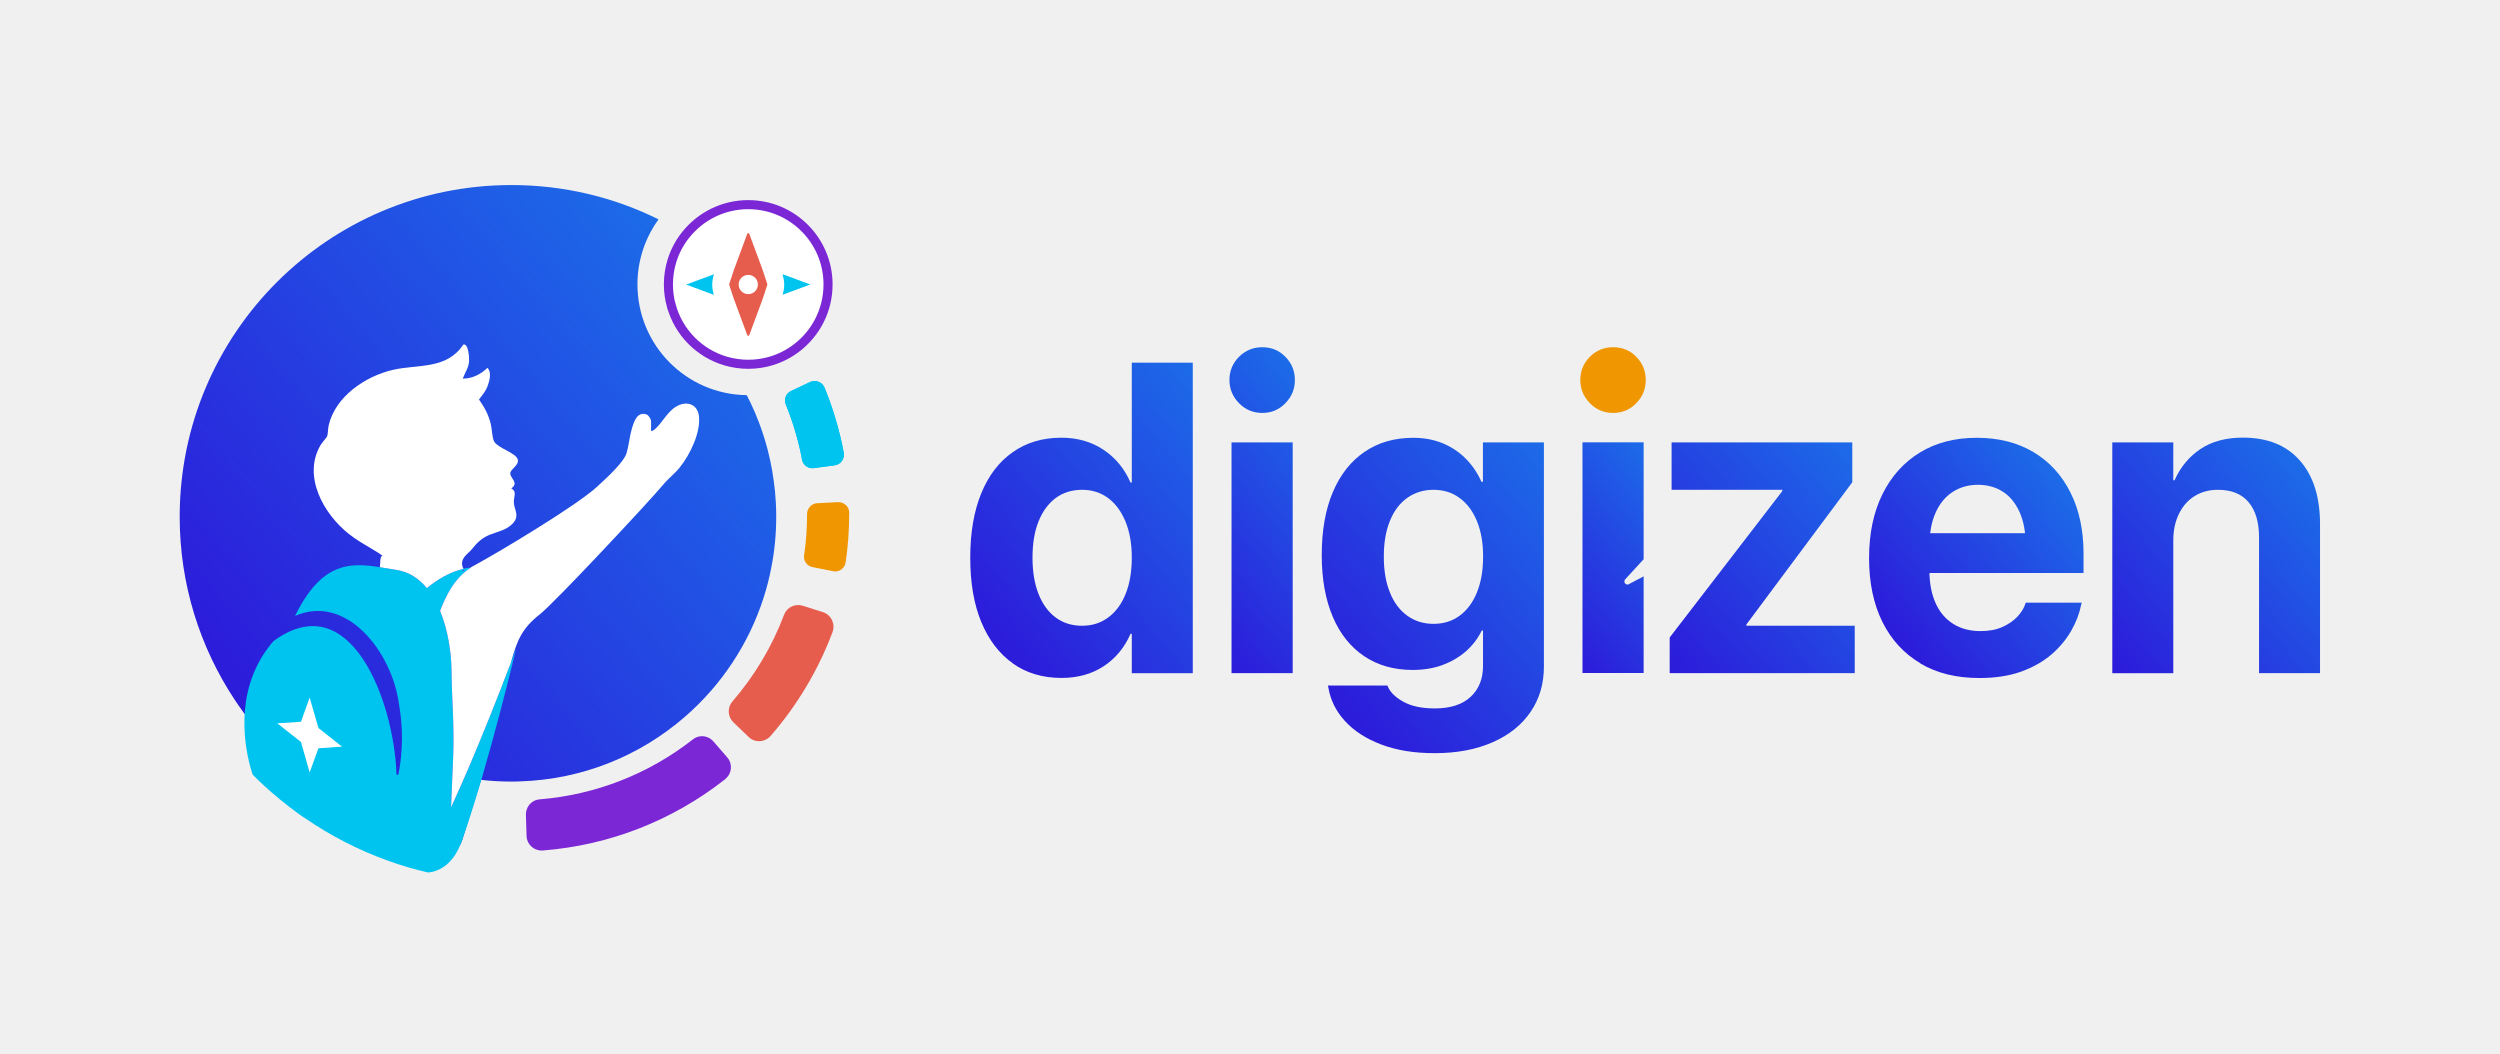
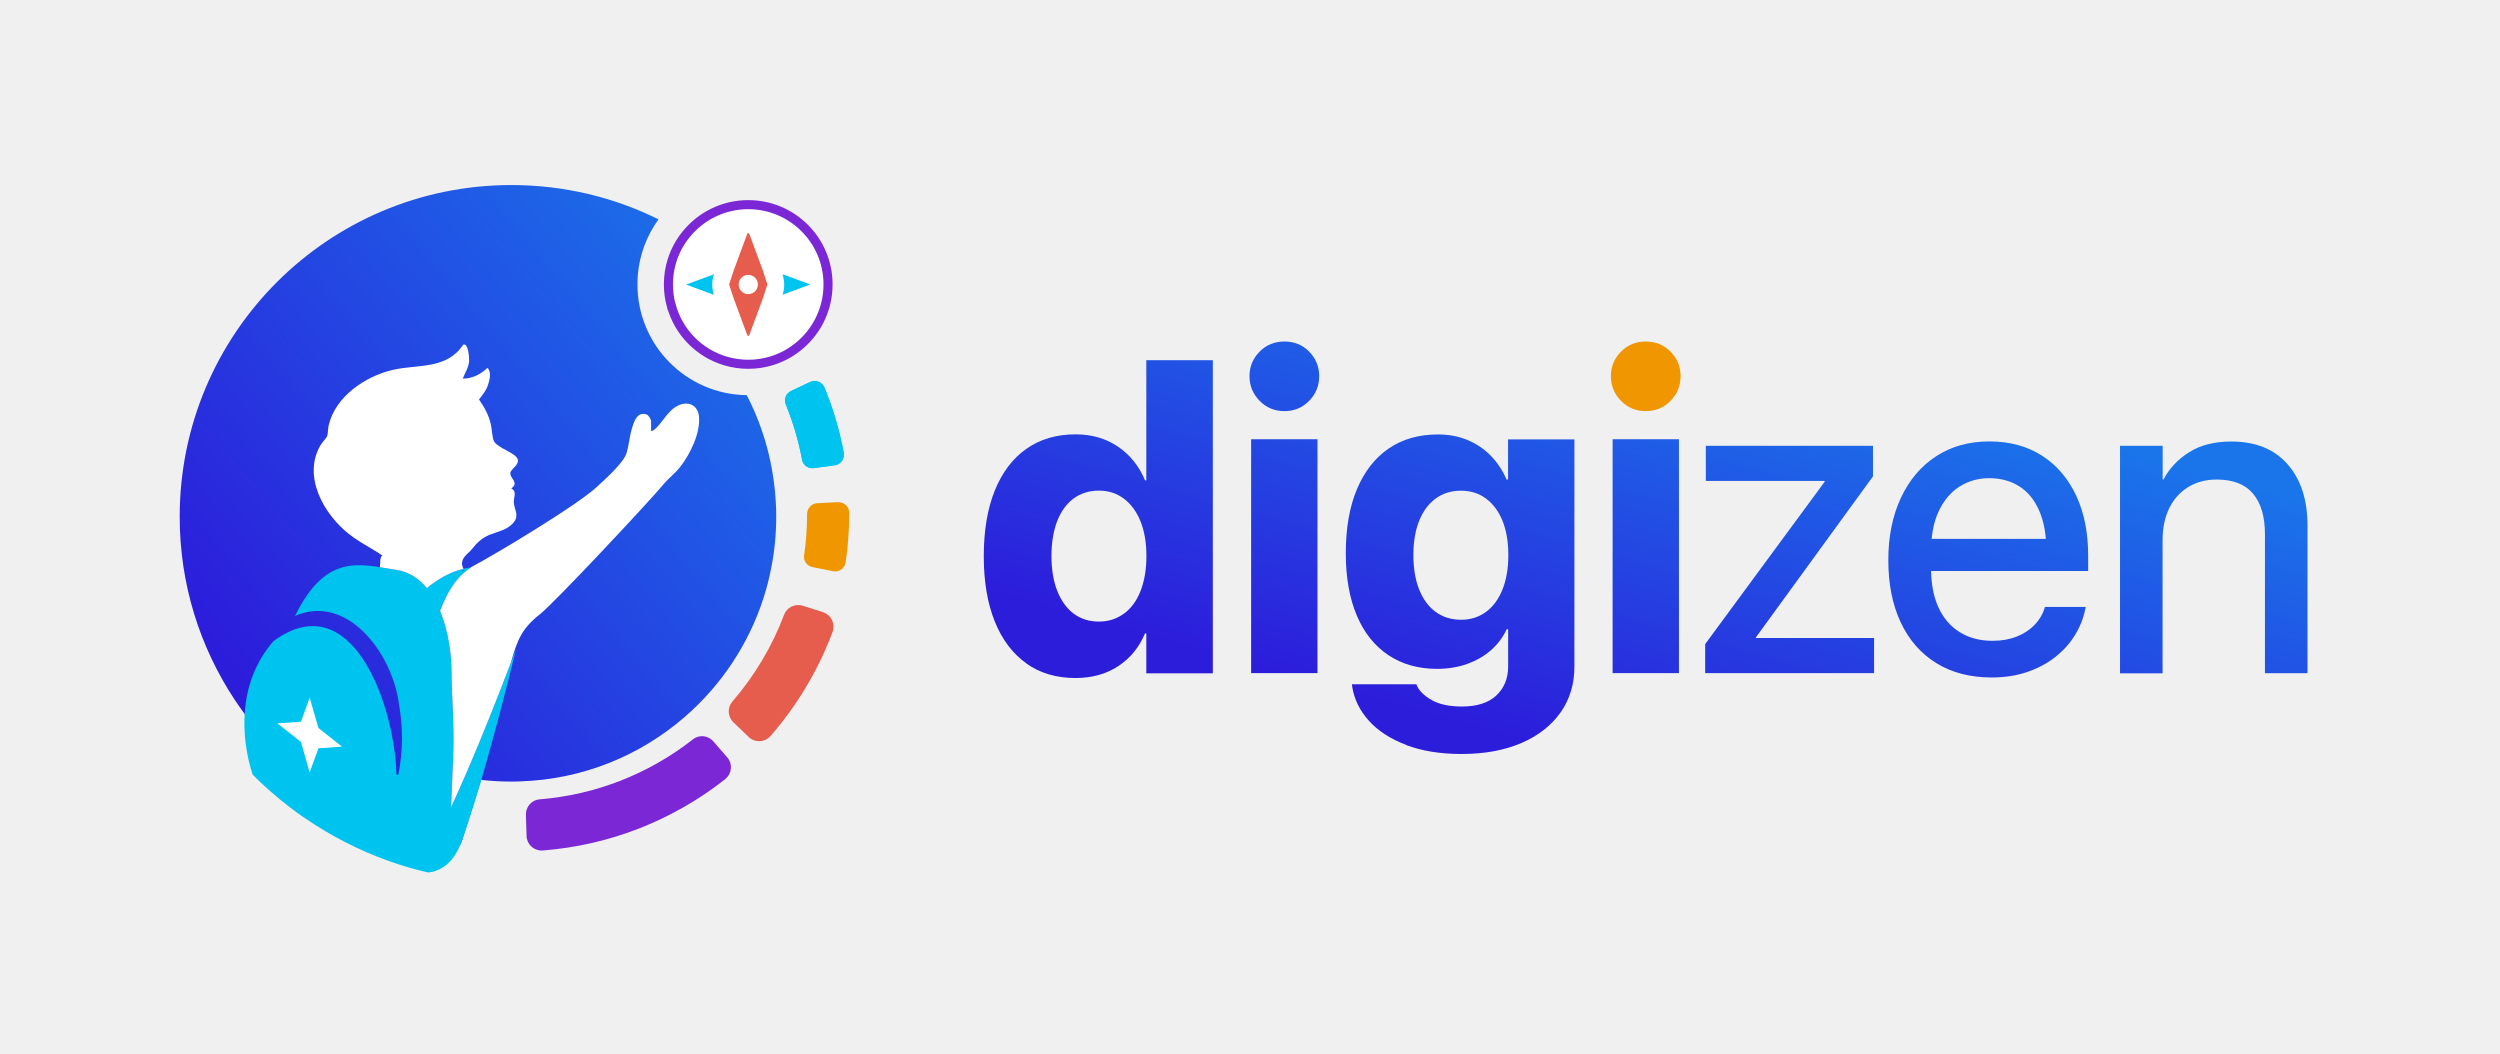
- <svg xmlns="http://www.w3.org/2000/svg" xmlns:xlink="http://www.w3.org/1999/xlink" id="uuid-54dd430a-8ca2-4b5d-a748-763c5aca49c4" data-name="Layer 3" viewBox="0 0 275.47 116.04">
+ <svg xmlns="http://www.w3.org/2000/svg" xmlns:xlink="http://www.w3.org/1999/xlink" id="uuid-0cb9dfac-a95f-4fc9-a648-6f4105704fce" data-name="Layer 3" viewBox="0 0 275.47 116.04">
  <defs>
    <style>
-       .uuid-e8d4b2aa-c310-4407-916a-7b0d650b1514 {
+       .uuid-ad453a1c-1adc-4b69-880e-98a862c9dd1a {
        fill: #7b27d6;
      }

-       .uuid-c2200bca-7969-4b45-905e-5d0b3ff6adca {
+       .uuid-d2f9469f-7782-4cbb-adc9-e5c030cc1e63 {
+         fill: url(#uuid-9f5032cc-0478-4e25-a306-f94b8fb68f92);
+       }
+ 
+       .uuid-44d50ba0-ad30-4195-bbfa-5019a5487cf6 {
        fill: #00c4f0;
      }

-       .uuid-1094ec5c-d4b4-4fb6-a9fd-8b80856f6ae3 {
+       .uuid-ecd4db2d-116a-471c-8a7a-ea54dcce4ba9 {
        stroke: #7b27d6;
        stroke-miterlimit: 10;
      }

-       .uuid-1094ec5c-d4b4-4fb6-a9fd-8b80856f6ae3, .uuid-4352c383-1aaf-4f07-85a2-c19458f50c7a {
+       .uuid-ecd4db2d-116a-471c-8a7a-ea54dcce4ba9, .uuid-02273982-11e5-4e26-b271-767dc7e27fa2 {
        fill: #fff;
      }

-       .uuid-0cc2ea53-b822-4b95-a240-4e79415fd882 {
+       .uuid-d3f07891-f6b2-41fa-b39e-313323fcd42e {
+         fill: url(#uuid-241105c5-b5ab-485d-902b-e8ff6da12ccc);
+       }
+ 
+       .uuid-2f65bf6f-12e8-4bad-aeb3-418c81031740 {
        fill: #ef9600;
      }

-       .uuid-27b17499-613f-4f00-9e88-f19965e510c2 {
-         fill: url(#uuid-09a02f0d-dc8b-465e-aa30-e6263bd00ccb);
+       .uuid-f99e67ae-522f-45af-a4dd-b4704f3816ed {
+         fill: url(#uuid-3a47bfce-c553-4d3f-acc7-d4d54d2db7a9);
      }

-       .uuid-5fc6a826-6c99-485f-aa26-dfef04e0a93c {
-         fill: url(#uuid-5a852bc3-b9dc-49de-baf8-50f4238c12a8);
+       .uuid-8ccf2942-a934-4639-bfd0-5e1a4126a83e {
+         fill: url(#uuid-a05eca27-40e7-4970-9658-2989fb56f553);
      }

-       .uuid-4dbe294a-02fe-4221-92e2-d9b28843c18c {
-         fill: url(#uuid-750b180b-ed5c-4b66-af7e-a69e4e95897d);
+       .uuid-e81dcf20-a599-41ca-9feb-ae9603f1129d {
+         fill: url(#uuid-842d9f75-f4bf-4cda-b008-a983162ae84b);
      }

-       .uuid-f34145fb-988f-4d3f-8063-09e2b06532c7 {
-         fill: url(#uuid-2e782f20-a059-470c-91d8-d687758813cc);
+       .uuid-b5d6dffc-6f36-438d-8929-4748582687ba {
+         fill: url(#uuid-052f70da-bd1f-4c83-9e6d-811c85476973);
      }

-       .uuid-d1c0a693-0aee-4801-b941-1f3dafdbc329 {
-         fill: url(#uuid-17130009-5cef-4f1f-8905-c55854a58c18);
+       .uuid-3a786fa5-c6d0-4b59-8a60-a2b9fec48470 {
+         fill: url(#uuid-b2e08201-1085-4c9b-99f4-efa215a38572);
      }

-       .uuid-5a803204-8a1a-4e0e-87f2-f70f935de6b6 {
+       .uuid-516ea0f9-4f55-4868-a928-59bf3aa391e2 {
+         fill: url(#uuid-5b03c271-cdc5-45f8-9e58-169b8e2ccc8c);
+       }
+ 
+       .uuid-6e1c937f-632e-41b9-bb44-dc1cdf9103fe {
+         fill: url(#uuid-fb9b637f-34a3-4db5-9bc5-71f9b721a09f);
+       }
+ 
+       .uuid-177ee7fc-1320-4a7c-bb25-1928a4e5c321 {
        fill: #e65c4d;
      }
- 
-       .uuid-ac64a554-2998-4167-935c-4fce296149d5 {
-         fill: url(#uuid-6bca2e6f-a625-4677-a671-9edfaa5429db);
-       }
- 
-       .uuid-83c2117d-81b8-46f9-9186-56bbc170b02c {
-         fill: url(#uuid-8acaccee-067f-4c50-9c69-8833463217be);
-       }
- 
-       .uuid-a70f6503-a50a-4ac8-a1e6-ccc76ba07d58 {
-         fill: url(#uuid-a3136fe2-87a0-42ec-ab33-2b43a4c8ae81);
-       }
    </style>
-     <linearGradient id="uuid-750b180b-ed5c-4b66-af7e-a69e4e95897d" x1="86.04" y1="27.19" x2="27.84" y2="76.07" gradientUnits="userSpaceOnUse">
+     <linearGradient id="uuid-052f70da-bd1f-4c83-9e6d-811c85476973" x1="133.7" y1="20.91" x2="120.4" y2="68.35" gradientUnits="userSpaceOnUse">
      <stop offset="0" stop-color="#1a75ea" />
      <stop offset="1" stop-color="#2c1ddb" />
    </linearGradient>
-     <linearGradient id="uuid-8acaccee-067f-4c50-9c69-8833463217be" x1="141.54" y1="45.15" x2="110.97" y2="70.83" xlink:href="#uuid-750b180b-ed5c-4b66-af7e-a69e4e95897d" />
-     <linearGradient id="uuid-6bca2e6f-a625-4677-a671-9edfaa5429db" x1="151.8" y1="46.39" x2="129.39" y2="65.21" xlink:href="#uuid-750b180b-ed5c-4b66-af7e-a69e4e95897d" />
-     <linearGradient id="uuid-17130009-5cef-4f1f-8905-c55854a58c18" x1="176.72" y1="49.82" x2="146.36" y2="75.33" xlink:href="#uuid-750b180b-ed5c-4b66-af7e-a69e4e95897d" />
-     <linearGradient id="uuid-2e782f20-a059-470c-91d8-d687758813cc" x1="209.21" y1="48.93" x2="182.83" y2="71.09" xlink:href="#uuid-750b180b-ed5c-4b66-af7e-a69e4e95897d" />
-     <linearGradient id="uuid-09a02f0d-dc8b-465e-aa30-e6263bd00ccb" x1="230.14" y1="51.36" x2="208.79" y2="69.3" xlink:href="#uuid-750b180b-ed5c-4b66-af7e-a69e4e95897d" />
-     <linearGradient id="uuid-a3136fe2-87a0-42ec-ab33-2b43a4c8ae81" x1="257.72" y1="50.11" x2="232.05" y2="71.67" xlink:href="#uuid-750b180b-ed5c-4b66-af7e-a69e4e95897d" />
-     <linearGradient id="uuid-5a852bc3-b9dc-49de-baf8-50f4238c12a8" x1="187.94" y1="52.89" x2="170.06" y2="67.9" xlink:href="#uuid-750b180b-ed5c-4b66-af7e-a69e4e95897d" />
+     <linearGradient id="uuid-241105c5-b5ab-485d-902b-e8ff6da12ccc" x1="146.29" y1="24.44" x2="132.99" y2="71.88" xlink:href="#uuid-052f70da-bd1f-4c83-9e6d-811c85476973" />
+     <linearGradient id="uuid-3a47bfce-c553-4d3f-acc7-d4d54d2db7a9" x1="151.44" y1="25.88" x2="138.14" y2="73.32" xlink:href="#uuid-052f70da-bd1f-4c83-9e6d-811c85476973" />
+     <linearGradient id="uuid-5b03c271-cdc5-45f8-9e58-169b8e2ccc8c" x1="170.72" y1="31.29" x2="157.42" y2="78.73" xlink:href="#uuid-052f70da-bd1f-4c83-9e6d-811c85476973" />
+     <linearGradient id="uuid-a05eca27-40e7-4970-9658-2989fb56f553" x1="188.36" y1="36.23" x2="175.06" y2="83.68" xlink:href="#uuid-052f70da-bd1f-4c83-9e6d-811c85476973" />
+     <linearGradient id="uuid-fb9b637f-34a3-4db5-9bc5-71f9b721a09f" x1="203.19" y1="40.39" x2="189.88" y2="87.83" xlink:href="#uuid-052f70da-bd1f-4c83-9e6d-811c85476973" />
+     <linearGradient id="uuid-9f5032cc-0478-4e25-a306-f94b8fb68f92" x1="223.69" y1="46.14" x2="210.39" y2="93.58" xlink:href="#uuid-052f70da-bd1f-4c83-9e6d-811c85476973" />
+     <linearGradient id="uuid-b2e08201-1085-4c9b-99f4-efa215a38572" x1="246.49" y1="52.53" x2="233.19" y2="99.97" xlink:href="#uuid-052f70da-bd1f-4c83-9e6d-811c85476973" />
+     <linearGradient id="uuid-842d9f75-f4bf-4cda-b008-a983162ae84b" x1="86.04" y1="27.19" x2="27.84" y2="76.07" xlink:href="#uuid-052f70da-bd1f-4c83-9e6d-811c85476973" />
  </defs>
  <g>
-     <path class="uuid-4dbe294a-02fe-4221-92e2-d9b28843c18c" d="M50.96,92.46l2.05-6.53c1.07.13,2.24.19,3.34.19.31,0,.62,0,.92-.02,6.96-.21,13.3-2.86,18.2-7.12,3.99-3.46,7.03-7.99,8.68-13.15.34-1.07.63-2.17.84-3.3.36-1.81.54-3.68.54-5.59,0-.51-.01-1.01-.04-1.51-.04-.84-.12-1.67-.24-2.49-.4-3-1.27-5.86-2.52-8.5-.15-.3-.3-.61-.45-.9-6.67-.08-12.04-5.51-12.04-12.2v-.07c0-1.49.29-2.92.78-4.24.39-1.03.91-1.99,1.54-2.86-4.88-2.42-10.38-3.78-16.21-3.78-20.19,0-36.55,16.36-36.55,36.55,0,7.45,2.23,14.37,6.05,20.15,5.56,8.4,14.5,14.37,24.89,15.97" />
-     <path class="uuid-c2200bca-7969-4b45-905e-5d0b3ff6adca" d="M51.51,84.91c-.59,1.36-1.19,2.71-1.81,4.06.08-1.91.17-3.93.23-5.52.15-3.46-.16-6.58-.18-9.6-.02-1.93-.38-4.41-1.26-6.54.72-1.86,1.64-3.66,3.43-4.79-1.81.21-3.45,1.11-4.89,2.28-.87-1.05-1.98-1.8-3.38-2.01-3.9-.58-7.68-1.97-11.14,5.08,5.63-2.48,10.66,3.9,11.45,9.69.46,2.59.45,5.25-.07,7.82l-.2-.04c-.26-8.06-5.07-20.95-13.56-14.69-.42.48-.82,1.02-1.2,1.62-3.27,5.26-1.69,11.26-1.1,13.07.42.44.86.85,1.3,1.26,1.14,1.04,2.33,2.02,3.58,2.93.11.08.22.15.32.23.19.14.39.28.59.4,2.82,1.94,5.89,3.52,9.16,4.69,1.43.52,2.9.95,4.4,1.29.15-.02.31-.04.46-.07,1.89-.48,2.8-2.07,3.32-3.61.81-2.33,1.52-4.63,2.2-6.96,1.35-4.64,2.57-9.31,3.71-14-1.7,4.51-3.47,8.99-5.36,13.41Z" />
-     <path class="uuid-e8d4b2aa-c310-4407-916a-7b0d650b1514" d="M59.7,93.72c-.92,0-1.66-.71-1.68-1.62l-.07-2.31c-.03-.89.63-1.64,1.49-1.71,6.17-.5,12.02-2.78,16.91-6.61.29-.23.63-.35,1-.35.48,0,.94.21,1.26.58l1.52,1.75c.3.34.44.79.4,1.24-.04.47-.27.88-.64,1.18-5.79,4.55-12.72,7.26-20.04,7.84h-.13s0,0,0,0Z" />
-     <path class="uuid-5a803204-8a1a-4e0e-87f2-f70f935de6b6" d="M82.49,81.2l-1.67-1.6c-.64-.61-.7-1.62-.13-2.29,2.45-2.83,4.4-6.1,5.71-9.58.31-.83,1.23-1.25,2.07-.98l2.2.7c.92.29,1.4,1.3,1.06,2.21-1.56,4.16-3.88,8.05-6.81,11.42-.63.73-1.75.79-2.44.12Z" />
-     <path class="uuid-0cc2ea53-b822-4b95-a240-4e79415fd882" d="M92.03,62.96c-.08,0-.15,0-.23-.02l-2.27-.45c-.61-.12-1.01-.68-.93-1.27.22-1.49.33-3.03.33-4.57,0-.64.48-1.16,1.1-1.2,0,0,2.31-.12,2.32-.12.7,0,1.22.51,1.22,1.15v.17c0,1.79-.13,3.57-.39,5.31-.08.58-.58,1.01-1.16,1.01Z" />
+     <path class="uuid-b5d6dffc-6f36-438d-8929-4748582687ba" d="M113.1,73.1c-1.51-1.07-2.67-2.6-3.48-4.6-.81-2-1.22-4.4-1.22-7.21v-.02c0-2.82.41-5.23,1.22-7.23.81-2,1.97-3.53,3.48-4.59,1.51-1.06,3.31-1.59,5.42-1.59,1.78,0,3.33.45,4.66,1.35,1.33.9,2.33,2.14,2.99,3.72h.14v-13.24h7.33v34.5h-7.33v-4.4h-.14c-.65,1.55-1.64,2.75-2.97,3.62-1.33.87-2.89,1.3-4.69,1.3-2.1,0-3.91-.53-5.42-1.6ZM123.83,67.63c.8-.58,1.41-1.41,1.84-2.5.43-1.08.65-2.37.65-3.85v-.02c0-1.48-.22-2.76-.66-3.84-.44-1.08-1.06-1.9-1.84-2.49-.79-.58-1.7-.87-2.74-.87s-1.99.29-2.77.86c-.78.57-1.38,1.4-1.81,2.47-.42,1.08-.64,2.36-.64,3.86v.02c0,1.48.21,2.77.64,3.85.43,1.08,1.03,1.92,1.81,2.5.78.58,1.71.87,2.77.87s1.95-.29,2.75-.87Z" />
+     <path class="uuid-d3f07891-f6b2-41fa-b39e-313323fcd42e" d="M138.79,44.16c-.74-.76-1.11-1.66-1.11-2.71s.37-1.95,1.11-2.7c.74-.75,1.66-1.12,2.74-1.12s1.99.37,2.73,1.12c.73.75,1.1,1.65,1.1,2.7s-.37,1.96-1.1,2.71c-.74.76-1.64,1.14-2.73,1.14s-2-.38-2.74-1.14Z" />
+     <rect class="uuid-f99e67ae-522f-45af-a4dd-b4704f3816ed" x="137.86" y="48.4" width="7.31" height="25.77" />
+     <path class="uuid-516ea0f9-4f55-4868-a928-59bf3aa391e2" d="M154.95,82.08c-1.73-.65-3.11-1.54-4.12-2.67-1.01-1.12-1.63-2.39-1.84-3.79l-.02-.22h7.1l.07.17c.25.57.79,1.1,1.62,1.57.83.47,1.94.71,3.32.71,1.67,0,2.94-.41,3.8-1.22s1.3-1.88,1.3-3.2v-4.09h-.16c-.42.89-1,1.66-1.74,2.31-.74.65-1.62,1.15-2.62,1.51-1.01.36-2.11.54-3.32.54-2.07,0-3.86-.51-5.37-1.52-1.51-1.01-2.67-2.47-3.47-4.36-.8-1.9-1.21-4.18-1.21-6.84v-.02c0-2.76.41-5.11,1.23-7.06.82-1.95,1.99-3.45,3.5-4.48,1.52-1.04,3.33-1.55,5.43-1.55,1.18,0,2.25.2,3.24.61.98.41,1.84.98,2.56,1.72.73.74,1.31,1.62,1.76,2.64h.16v-4.42h7.31v25.05c0,1.9-.5,3.57-1.51,5.01-1.01,1.44-2.44,2.57-4.3,3.38-1.86.81-4.07,1.22-6.62,1.22-2.34,0-4.37-.33-6.1-.98ZM163.73,67.43c.78-.57,1.39-1.39,1.82-2.46.43-1.07.65-2.33.65-3.78v-.02c0-1.48-.22-2.75-.65-3.8-.43-1.05-1.04-1.86-1.82-2.44s-1.7-.86-2.75-.86-1.99.28-2.77.85c-.78.57-1.39,1.37-1.82,2.43-.43,1.05-.65,2.32-.65,3.8v.02c0,1.47.21,2.73.64,3.8.43,1.07,1.03,1.89,1.82,2.46.79.57,1.72.86,2.78.86s1.97-.29,2.75-.86Z" />
+     <path class="uuid-2f65bf6f-12e8-4bad-aeb3-418c81031740" d="M178.61,44.16c-.74-.76-1.11-1.66-1.11-2.71s.37-1.95,1.11-2.7c.74-.75,1.66-1.12,2.74-1.12s1.99.37,2.73,1.12c.73.75,1.1,1.65,1.1,2.7s-.37,1.96-1.1,2.71c-.74.76-1.64,1.14-2.73,1.14s-2-.38-2.74-1.14Z" />
+     <rect class="uuid-8ccf2942-a934-4639-bfd0-5e1a4126a83e" x="177.69" y="48.4" width="7.31" height="25.77" />
+     <path class="uuid-6e1c937f-632e-41b9-bb44-dc1cdf9103fe" d="M187.89,70.97l13.16-17.88v-.1h-13.09v-3.87h18.42v3.37l-12.9,17.74v.07h13.02v3.87h-18.61v-3.2Z" />
+     <path class="uuid-d2f9469f-7782-4cbb-adc9-e5c030cc1e63" d="M213.36,73.07c-1.7-1.05-3.01-2.55-3.92-4.48-.91-1.94-1.37-4.22-1.37-6.85v-.02c0-2.6.46-4.88,1.38-6.85.92-1.97,2.21-3.5,3.88-4.59,1.66-1.09,3.62-1.64,5.88-1.64s4.18.53,5.81,1.58,2.88,2.52,3.76,4.41,1.31,4.08,1.31,6.59v1.7h-19.68v-3.54h17.4l-2.32,3.27v-1.86c0-1.82-.27-3.33-.8-4.53-.53-1.2-1.27-2.1-2.22-2.69-.94-.59-2.04-.88-3.27-.88s-2.32.31-3.29.93c-.97.62-1.74,1.53-2.3,2.74-.56,1.2-.83,2.68-.83,4.43v1.86c0,1.67.27,3.1.82,4.29s1.33,2.1,2.36,2.73c1.02.63,2.22.94,3.6.94,1,0,1.89-.16,2.67-.47.77-.31,1.42-.73,1.94-1.27.52-.53.89-1.14,1.1-1.8l.05-.19h4.5l-.05.24c-.2,1-.58,1.96-1.14,2.87s-1.28,1.71-2.17,2.41c-.89.7-1.92,1.25-3.1,1.65-1.18.4-2.47.6-3.9.6-2.37,0-4.4-.53-6.1-1.58Z" />
+     <path class="uuid-3a786fa5-c6d0-4b59-8a60-a2b9fec48470" d="M233.61,49.12h4.69v3.71h.09c.65-1.23,1.6-2.23,2.84-3.01s2.79-1.17,4.63-1.17c2.66,0,4.73.83,6.2,2.5,1.47,1.67,2.2,3.93,2.2,6.8v16.23h-4.69v-15.32c0-1.94-.44-3.43-1.32-4.47-.88-1.04-2.21-1.55-3.99-1.55-1.21,0-2.26.28-3.16.84-.9.56-1.59,1.33-2.08,2.33s-.73,2.17-.73,3.53v14.65h-4.69v-25.05Z" />
+   </g>
+   <g>
+     <path class="uuid-e81dcf20-a599-41ca-9feb-ae9603f1129d" d="M50.96,92.46l2.05-6.53c1.07.13,2.24.19,3.34.19.31,0,.62,0,.92-.02,6.96-.21,13.3-2.86,18.2-7.12,3.99-3.46,7.03-7.99,8.68-13.15.34-1.07.63-2.17.84-3.3.36-1.81.54-3.68.54-5.59,0-.51-.01-1.01-.04-1.51-.04-.84-.12-1.67-.24-2.49-.4-3-1.27-5.86-2.52-8.5-.15-.3-.3-.61-.45-.9-6.67-.08-12.04-5.51-12.04-12.2v-.07c0-1.49.29-2.92.78-4.24.39-1.03.91-1.99,1.54-2.86-4.88-2.42-10.38-3.78-16.21-3.78-20.19,0-36.55,16.36-36.55,36.55,0,7.45,2.23,14.37,6.05,20.15,5.56,8.4,14.5,14.37,24.89,15.97" />
+     <path class="uuid-44d50ba0-ad30-4195-bbfa-5019a5487cf6" d="M51.51,84.91c-.59,1.36-1.19,2.71-1.81,4.06.08-1.91.17-3.93.23-5.52.15-3.46-.16-6.58-.18-9.6-.02-1.93-.38-4.41-1.26-6.54.72-1.86,1.64-3.66,3.43-4.79-1.81.21-3.45,1.11-4.89,2.28-.87-1.05-1.98-1.8-3.38-2.01-3.9-.58-7.68-1.97-11.14,5.08,5.63-2.48,10.66,3.9,11.45,9.69.46,2.59.45,5.25-.07,7.82l-.2-.04c-.26-8.06-5.07-20.95-13.56-14.69-.42.48-.82,1.02-1.2,1.62-3.27,5.26-1.69,11.26-1.1,13.07.42.44.86.85,1.3,1.26,1.14,1.04,2.33,2.02,3.58,2.93.11.08.22.15.32.23.19.14.39.28.59.4,2.82,1.94,5.89,3.52,9.16,4.69,1.43.52,2.9.95,4.4,1.29.15-.02.31-.04.46-.07,1.89-.48,2.8-2.07,3.32-3.61.81-2.33,1.52-4.63,2.2-6.96,1.35-4.64,2.57-9.31,3.71-14-1.7,4.51-3.47,8.99-5.36,13.41Z" />
+     <path class="uuid-ad453a1c-1adc-4b69-880e-98a862c9dd1a" d="M59.7,93.72c-.92,0-1.66-.71-1.68-1.62l-.07-2.31c-.03-.89.63-1.64,1.49-1.71,6.17-.5,12.02-2.78,16.91-6.61.29-.23.63-.35,1-.35.48,0,.94.21,1.26.58l1.52,1.75c.3.34.44.79.4,1.24-.04.47-.27.88-.64,1.18-5.79,4.55-12.72,7.26-20.04,7.84h-.13s0,0,0,0Z" />
+     <path class="uuid-177ee7fc-1320-4a7c-bb25-1928a4e5c321" d="M82.49,81.2l-1.67-1.6c-.64-.61-.7-1.62-.13-2.29,2.45-2.83,4.4-6.1,5.71-9.58.31-.83,1.23-1.25,2.07-.98l2.2.7c.92.29,1.4,1.3,1.06,2.21-1.56,4.16-3.88,8.05-6.81,11.42-.63.73-1.75.79-2.44.12Z" />
+     <path class="uuid-2f65bf6f-12e8-4bad-aeb3-418c81031740" d="M92.03,62.96c-.08,0-.15,0-.23-.02l-2.27-.45c-.61-.12-1.01-.68-.93-1.27.22-1.49.33-3.03.33-4.57,0-.64.48-1.16,1.1-1.2,0,0,2.31-.12,2.32-.12.7,0,1.22.51,1.22,1.15v.17c0,1.79-.13,3.57-.39,5.31-.08.58-.58,1.01-1.16,1.01Z" />
    <g>
-       <path class="uuid-c2200bca-7969-4b45-905e-5d0b3ff6adca" d="M89.51,51.59c-.56,0-1.03-.39-1.13-.93-.39-2.09-1-4.15-1.8-6.11-.23-.56.03-1.21.59-1.47l2.1-.99c.16-.07.32-.11.49-.11.48,0,.91.29,1.1.75.94,2.29,1.65,4.69,2.11,7.14.06.33-.01.66-.21.93-.19.26-.46.43-.78.47l-2.3.31c-.05,0-.11.01-.16.01Z" />
-       <path class="uuid-c2200bca-7969-4b45-905e-5d0b3ff6adca" d="M89.51,51.59c-.56,0-1.03-.39-1.13-.93-.39-2.09-1-4.15-1.8-6.11-.23-.56.03-1.21.59-1.47l2.1-.99c.16-.07.32-.11.49-.11.48,0,.91.29,1.1.75.94,2.29,1.65,4.69,2.11,7.14.06.33-.01.66-.21.93-.19.26-.46.43-.78.47l-2.3.31c-.05,0-.11.01-.16.01Z" />
+       <path class="uuid-44d50ba0-ad30-4195-bbfa-5019a5487cf6" d="M89.51,51.59c-.56,0-1.03-.39-1.13-.93-.39-2.09-1-4.15-1.8-6.11-.23-.56.03-1.21.59-1.47l2.1-.99c.16-.07.32-.11.49-.11.48,0,.91.29,1.1.75.94,2.29,1.65,4.69,2.11,7.14.06.33-.01.66-.21.93-.19.26-.46.43-.78.47l-2.3.31c-.05,0-.11.01-.16.01Z" />
+       <path class="uuid-44d50ba0-ad30-4195-bbfa-5019a5487cf6" d="M89.51,51.59c-.56,0-1.03-.39-1.13-.93-.39-2.09-1-4.15-1.8-6.11-.23-.56.03-1.21.59-1.47l2.1-.99c.16-.07.32-.11.49-.11.48,0,.91.29,1.1.75.94,2.29,1.65,4.69,2.11,7.14.06.33-.01.66-.21.93-.19.26-.46.43-.78.47l-2.3.31c-.05,0-.11.01-.16.01Z" />
    </g>
-     <path class="uuid-1094ec5c-d4b4-4fb6-a9fd-8b80856f6ae3" d="M91.24,31.34c0,2.85-1.35,5.38-3.44,6.98-.85.66-1.83,1.16-2.89,1.47-.78.23-1.61.35-2.46.35s-1.71-.13-2.5-.36h0c-2.91-.86-5.19-3.18-5.98-6.11h-.01c-.2-.75-.31-1.53-.31-2.33,0-.92.14-1.8.4-2.63.33-1.06.85-2.02,1.53-2.86,1.61-2.01,4.09-3.3,6.87-3.3,4.86,0,8.79,3.94,8.79,8.79Z" />
-     <path class="uuid-c2200bca-7969-4b45-905e-5d0b3ff6adca" d="M89.3,31.35l-3.08-1.14c.11.37.19.75.19,1.15s-.07.76-.18,1.12l3.07-1.14ZM75.59,31.35l3.07,1.14c-.11-.36-.18-.73-.18-1.12s.08-.79.19-1.15l-3.08,1.14Z" />
-     <path class="uuid-5a803204-8a1a-4e0e-87f2-f70f935de6b6" d="M84.04,29.76l-1.48-4c-.04-.1-.18-.1-.22,0l-1.48,4-.51,1.55s0,.05,0,.07l.51,1.55,1.48,4c.04.1.18.1.22,0l1.48-4,.51-1.55s0-.05,0-.07l-.51-1.55ZM82.45,32.41c-.58,0-1.06-.47-1.06-1.06s.47-1.06,1.06-1.06,1.06.47,1.06,1.06-.47,1.06-1.06,1.06Z" />
-     <path class="uuid-e8d4b2aa-c310-4407-916a-7b0d650b1514" d="M51.18,62.87c-.22.19-.36-.18,0,0h0Z" />
-     <path class="uuid-4352c383-1aaf-4f07-85a2-c19458f50c7a" d="M56.62,55.4c.07.88.71,1.47-.2,2.36-.68.67-1.63.83-2.48,1.17-.81.33-1.41.89-1.94,1.58-.39.51-1.5,1.06-.93,2.17-1.48.34-2.83,1.14-4.04,2.12-.87-1.05-1.98-1.8-3.38-2.01-.6-.09-1.2-.2-1.79-.29.06-.51-.01-1.28.3-1.25-.17-.12-.33-.25-.48-.34-.25-.15-.5-.31-.76-.46-.84-.5-1.69-.99-2.46-1.6-2.79-2.19-5.16-6.38-3.13-9.82.15-.25.69-.86.72-.96.1-.3.08-.85.17-1.22.75-3.17,4.02-5.38,7.05-6.09,2.77-.65,5.93,0,7.78-2.79.57-.18.66,1.47.64,1.82-.06.77-.45,1.25-.7,1.93,1.03.01,2-.48,2.72-1.19.48.45.24,1.43.02,2-.22.6-.58.99-.95,1.49.62.89,1.06,1.69,1.31,2.75.12.53.14,1.51.37,1.9.44.72,2.42,1.25,2.59,1.96.16.66-.79,1.02-.82,1.52-.04.54,1.01,1.05.1,1.67.69.33.24.98.29,1.58Z" />
-     <path class="uuid-4352c383-1aaf-4f07-85a2-c19458f50c7a" d="M74.93,51.47c-.55.7-1.29,1.25-1.85,1.93-1.57,1.89-11.96,13-13.55,14.25-2.05,1.61-2.53,2.88-3.23,5.34,0,.01,0,.03-.01.04-1.52,3.99-3.1,7.96-4.78,11.88-.59,1.36-1.19,2.71-1.81,4.06.08-1.91.17-3.93.23-5.52.15-3.46-.16-6.58-.18-9.6-.02-1.93-.38-4.41-1.26-6.54.72-1.86,1.64-3.66,3.43-4.79-.02,0-.05.01-.07.01,3.03-1.62,11.62-6.79,13.86-8.83.9-.83,3.02-2.7,3.34-3.8.25-.87.32-1.82.58-2.7.23-.75.57-1.86,1.59-1.54.24.07.52.52.52.75v1.07c.11.03.17-.01.26-.07.76-.49,1.43-1.92,2.42-2.56,1.13-.73,2.45-.41,2.6,1.04.18,1.81-.98,4.18-2.09,5.58Z" />
-     <polygon class="uuid-4352c383-1aaf-4f07-85a2-c19458f50c7a" points="35.09 82.45 34.12 85.11 33.16 81.75 30.55 79.7 33.16 79.53 34.12 76.87 35.09 80.22 37.69 82.27 35.09 82.45" />
+     <path class="uuid-ecd4db2d-116a-471c-8a7a-ea54dcce4ba9" d="M91.24,31.34c0,2.85-1.35,5.38-3.44,6.98-.85.66-1.83,1.16-2.89,1.47-.78.23-1.61.35-2.46.35s-1.71-.13-2.5-.36h0c-2.91-.86-5.19-3.18-5.98-6.11h-.01c-.2-.75-.31-1.53-.31-2.33,0-.92.14-1.8.4-2.63.33-1.06.85-2.02,1.53-2.86,1.61-2.01,4.09-3.3,6.87-3.3,4.86,0,8.79,3.94,8.79,8.79Z" />
+     <path class="uuid-44d50ba0-ad30-4195-bbfa-5019a5487cf6" d="M89.3,31.35l-3.08-1.14c.11.37.19.75.19,1.15s-.07.76-.18,1.12l3.07-1.14ZM75.59,31.35l3.07,1.14c-.11-.36-.18-.73-.18-1.12s.08-.79.19-1.15l-3.08,1.14Z" />
+     <path class="uuid-177ee7fc-1320-4a7c-bb25-1928a4e5c321" d="M84.04,29.76l-1.48-4c-.04-.1-.18-.1-.22,0l-1.48,4-.51,1.55s0,.05,0,.07l.51,1.55,1.48,4c.04.1.18.1.22,0l1.48-4,.51-1.55s0-.05,0-.07l-.51-1.55ZM82.45,32.41c-.58,0-1.06-.47-1.06-1.06s.47-1.06,1.06-1.06,1.06.47,1.06,1.06-.47,1.06-1.06,1.06Z" />
+     <path class="uuid-ad453a1c-1adc-4b69-880e-98a862c9dd1a" d="M51.18,62.87c-.22.19-.36-.18,0,0h0Z" />
+     <path class="uuid-02273982-11e5-4e26-b271-767dc7e27fa2" d="M56.62,55.4c.07.88.71,1.47-.2,2.36-.68.67-1.63.83-2.48,1.17-.81.33-1.41.89-1.94,1.58-.39.51-1.5,1.06-.93,2.17-1.48.34-2.83,1.14-4.04,2.12-.87-1.05-1.98-1.8-3.38-2.01-.6-.09-1.2-.2-1.79-.29.06-.51-.01-1.28.3-1.25-.17-.12-.33-.25-.48-.34-.25-.15-.5-.31-.76-.46-.84-.5-1.69-.99-2.46-1.6-2.79-2.19-5.16-6.38-3.13-9.82.15-.25.69-.86.72-.96.1-.3.08-.85.17-1.22.75-3.17,4.02-5.38,7.05-6.09,2.77-.65,5.93,0,7.78-2.79.57-.18.66,1.47.64,1.82-.06.77-.45,1.25-.7,1.93,1.03.01,2-.48,2.72-1.19.48.45.24,1.43.02,2-.22.6-.58.99-.95,1.49.62.89,1.06,1.69,1.31,2.75.12.53.14,1.51.37,1.9.44.72,2.42,1.25,2.59,1.96.16.66-.79,1.02-.82,1.52-.04.54,1.01,1.05.1,1.67.69.33.24.98.29,1.58Z" />
+     <path class="uuid-02273982-11e5-4e26-b271-767dc7e27fa2" d="M74.93,51.47c-.55.7-1.29,1.25-1.85,1.93-1.57,1.89-11.96,13-13.55,14.25-2.05,1.61-2.53,2.88-3.23,5.34,0,.01,0,.03-.01.04-1.52,3.99-3.1,7.96-4.78,11.88-.59,1.36-1.19,2.71-1.81,4.06.08-1.91.17-3.93.23-5.52.15-3.46-.16-6.58-.18-9.6-.02-1.93-.38-4.41-1.26-6.54.72-1.86,1.64-3.66,3.43-4.79-.02,0-.05.01-.07.01,3.03-1.62,11.62-6.79,13.86-8.83.9-.83,3.02-2.7,3.34-3.8.25-.87.32-1.82.58-2.7.23-.75.57-1.86,1.59-1.54.24.07.52.52.52.75v1.07c.11.03.17-.01.26-.07.76-.49,1.43-1.92,2.42-2.56,1.13-.73,2.45-.41,2.6,1.04.18,1.81-.98,4.18-2.09,5.58Z" />
+     <polygon class="uuid-02273982-11e5-4e26-b271-767dc7e27fa2" points="35.09 82.45 34.12 85.11 33.16 81.75 30.55 79.7 33.16 79.53 34.12 76.87 35.09 80.22 37.69 82.27 35.09 82.45" />
  </g>
-   <path class="uuid-83c2117d-81b8-46f9-9186-56bbc170b02c" d="M111.61,73.1c-1.5-1.06-2.66-2.58-3.48-4.55s-1.22-4.34-1.22-7.09v-.02c0-2.77.41-5.13,1.22-7.1s1.97-3.48,3.48-4.53c1.5-1.05,3.28-1.58,5.34-1.58,1.76,0,3.31.44,4.63,1.32,1.32.88,2.32,2.08,2.99,3.62h.14v-13.21h6.72v34.22h-6.72v-4.34h-.14c-.66,1.52-1.65,2.71-2.96,3.57-1.31.86-2.86,1.29-4.64,1.29-2.07,0-3.86-.53-5.36-1.59ZM122.11,68.04c.83-.61,1.47-1.47,1.92-2.6.45-1.12.68-2.45.68-3.98v-.02c0-1.52-.23-2.84-.69-3.96-.46-1.12-1.1-1.99-1.92-2.6-.82-.61-1.78-.91-2.87-.91s-2.09.3-2.9.9-1.44,1.46-1.89,2.57c-.45,1.11-.67,2.45-.67,4v.02c0,1.53.22,2.86.66,3.98.44,1.12,1.07,1.99,1.89,2.6.82.61,1.79.91,2.91.91s2.05-.3,2.88-.91Z" />
-   <path class="uuid-ac64a554-2998-4167-935c-4fce296149d5" d="M136.52,44.42c-.7-.72-1.05-1.57-1.05-2.55s.35-1.85,1.05-2.55c.7-.7,1.55-1.06,2.57-1.06s1.86.35,2.55,1.06c.69.7,1.04,1.55,1.04,2.55s-.34,1.83-1.04,2.55c-.69.72-1.54,1.08-2.55,1.08s-1.87-.36-2.57-1.08ZM135.7,48.75h6.74v25.42h-6.74v-25.42Z" />
-   <path class="uuid-d1c0a693-0aee-4801-b941-1f3dafdbc329" d="M152.18,82.03c-1.68-.64-3.01-1.51-4-2.6-.99-1.09-1.59-2.32-1.81-3.68l-.05-.21h6.56l.07.17c.28.62.85,1.16,1.73,1.64.87.47,2.01.71,3.41.71,1.73,0,3.05-.43,3.96-1.28s1.36-1.98,1.36-3.39v-3.91h-.14c-.43.89-1.02,1.65-1.76,2.3-.75.65-1.61,1.15-2.6,1.51-.99.36-2.08.53-3.26.53-2.06,0-3.84-.51-5.34-1.52s-2.66-2.46-3.46-4.35c-.8-1.89-1.21-4.15-1.21-6.77v-.02c0-2.7.41-5.02,1.23-6.95.82-1.93,1.99-3.41,3.5-4.43,1.51-1.03,3.3-1.54,5.37-1.54,1.17,0,2.23.2,3.2.59.97.4,1.81.96,2.54,1.68.73.73,1.32,1.59,1.76,2.58h.16v-4.34h6.72v24.71c0,1.88-.49,3.54-1.46,4.97-.97,1.43-2.36,2.55-4.17,3.35s-3.94,1.21-6.41,1.21c-2.26,0-4.22-.32-5.9-.96ZM160.84,67.84c.81-.6,1.45-1.45,1.9-2.56.45-1.11.68-2.42.68-3.94v-.02c0-1.5-.23-2.8-.68-3.9-.45-1.1-1.09-1.95-1.91-2.55-.82-.6-1.78-.9-2.87-.9s-2.07.3-2.9.89c-.83.59-1.47,1.44-1.91,2.54-.45,1.1-.67,2.41-.67,3.92v.02c0,1.52.22,2.83.67,3.94.44,1.11,1.08,1.96,1.91,2.56.83.6,1.79.9,2.9.9s2.06-.3,2.88-.9Z" />
-   <path class="uuid-0cc2ea53-b822-4b95-a240-4e79415fd882" d="M175.18,44.42c-.7-.72-1.05-1.57-1.05-2.55s.35-1.85,1.05-2.55c.7-.7,1.55-1.06,2.57-1.06s1.86.35,2.55,1.06c.69.7,1.04,1.55,1.04,2.55s-.34,1.83-1.04,2.55c-.69.72-1.54,1.08-2.55,1.08s-1.87-.36-2.57-1.08Z" />
-   <path class="uuid-f34145fb-988f-4d3f-8063-09e2b06532c7" d="M183.99,70.23l12.4-16.12v-.14h-12.2v-5.22h19.91v4.39l-11.67,15.67v.14h11.94v5.22h-20.39v-3.94Z" />
-   <path class="uuid-27b17499-613f-4f00-9e88-f19965e510c2" d="M211.61,73.09c-1.81-1.07-3.21-2.59-4.19-4.56-.98-1.98-1.47-4.32-1.47-7.02v-.02c0-2.7.49-5.05,1.47-7.03.98-1.98,2.36-3.52,4.13-4.6,1.77-1.08,3.86-1.62,6.27-1.62s4.49.53,6.25,1.58,3.11,2.53,4.07,4.45c.96,1.91,1.44,4.15,1.44,6.71v2.16h-20.32v-4.39h17.15l-3.2,4.1v-2.68c0-1.49-.22-2.73-.67-3.73-.45-1-1.06-1.76-1.85-2.26-.79-.51-1.71-.76-2.75-.76s-1.97.26-2.77.78c-.81.52-1.44,1.28-1.89,2.29-.45,1-.68,2.23-.68,3.69v2.7c0,1.39.23,2.58.68,3.58.45,1,1.1,1.76,1.95,2.29.84.53,1.85.79,3.01.79.92,0,1.72-.15,2.39-.45.67-.3,1.23-.68,1.66-1.14.43-.46.72-.92.87-1.4l.05-.14h6.17l-.07.26c-.18.93-.54,1.87-1.08,2.82-.54.95-1.26,1.82-2.17,2.61-.91.79-2.03,1.42-3.34,1.9-1.31.47-2.85.71-4.62.71-2.52,0-4.68-.53-6.49-1.6Z" />
-   <path class="uuid-a70f6503-a50a-4ac8-a1e6-ccc76ba07d58" d="M232.75,48.75h6.72v4.17h.14c.64-1.45,1.6-2.6,2.85-3.44s2.82-1.26,4.67-1.26c2.72,0,4.81.84,6.29,2.53,1.48,1.68,2.22,4.02,2.22,7.01v16.41h-6.72v-14.96c0-1.66-.38-2.95-1.14-3.86-.76-.92-1.89-1.38-3.39-1.38-1,0-1.86.24-2.6.71-.74.47-1.31,1.13-1.71,1.97-.41.84-.61,1.81-.61,2.92v14.61h-6.72v-25.42Z" />
-   <path class="uuid-5fc6a826-6c99-485f-aa26-dfef04e0a93c" d="M179.49,64.37c-.34.18-.67-.25-.41-.54l2.03-2.21v-12.88h-6.74v25.42h6.74v-10.65l-1.62.85Z" />
</svg>
